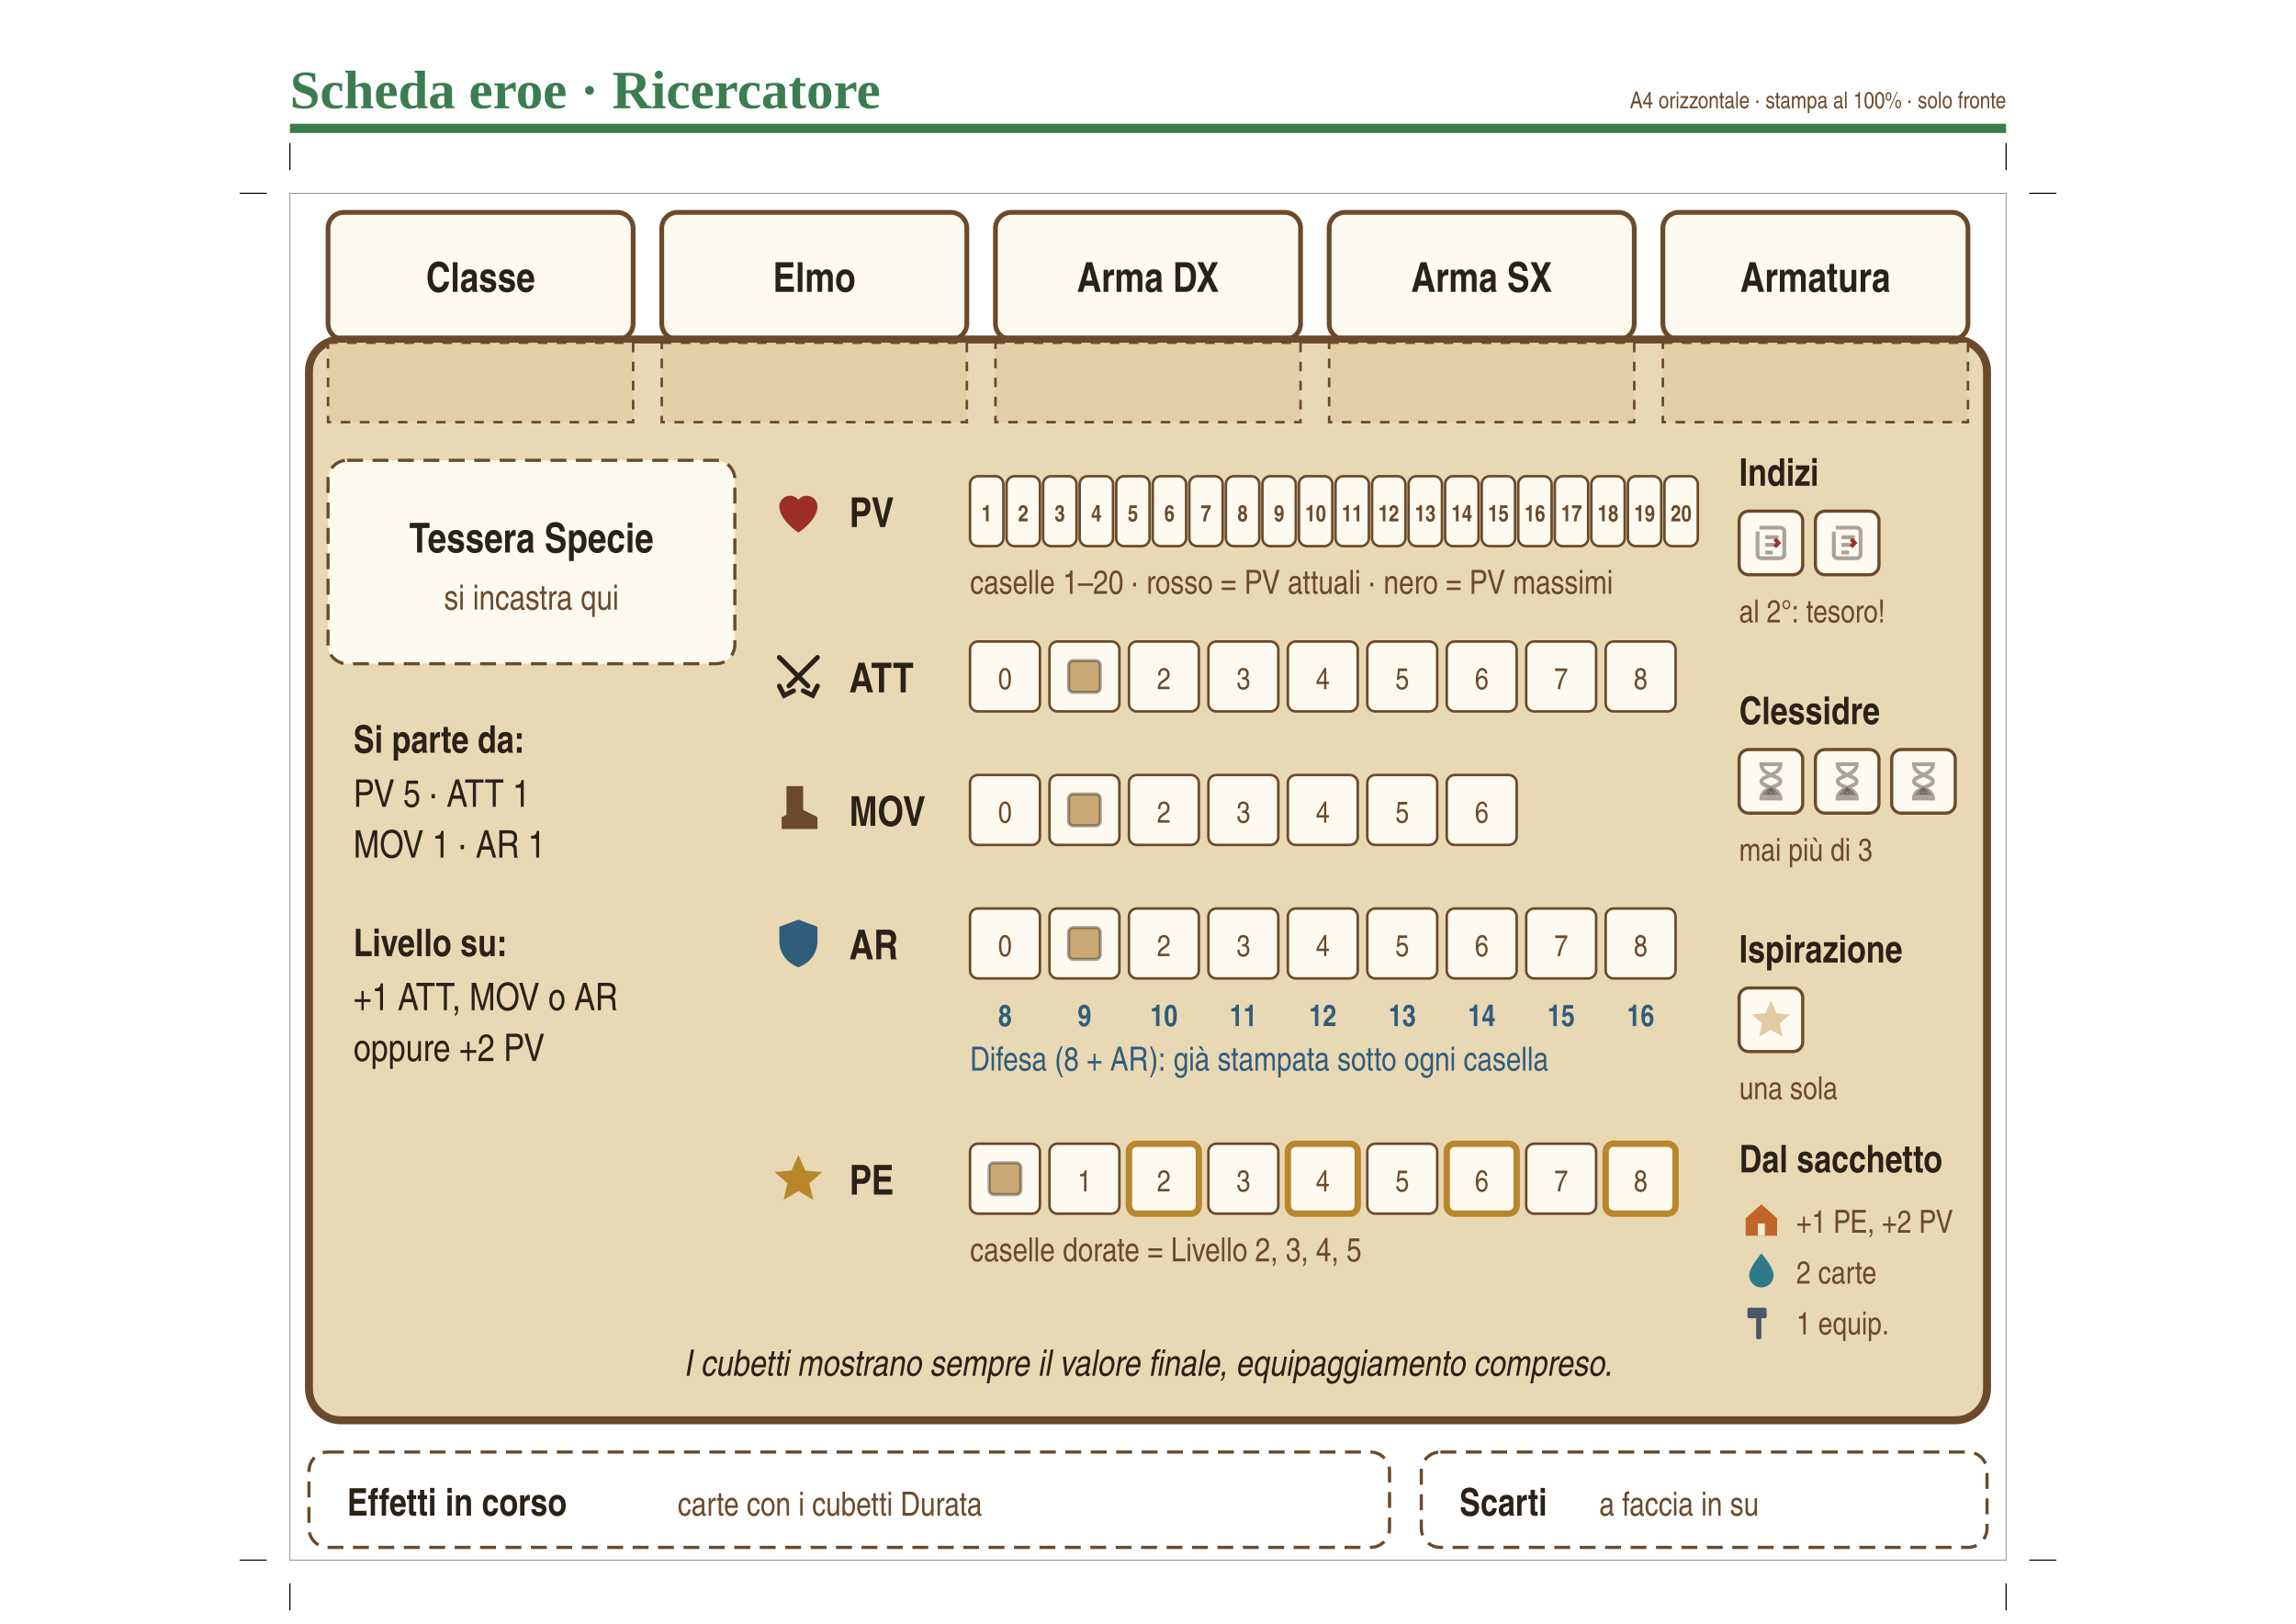
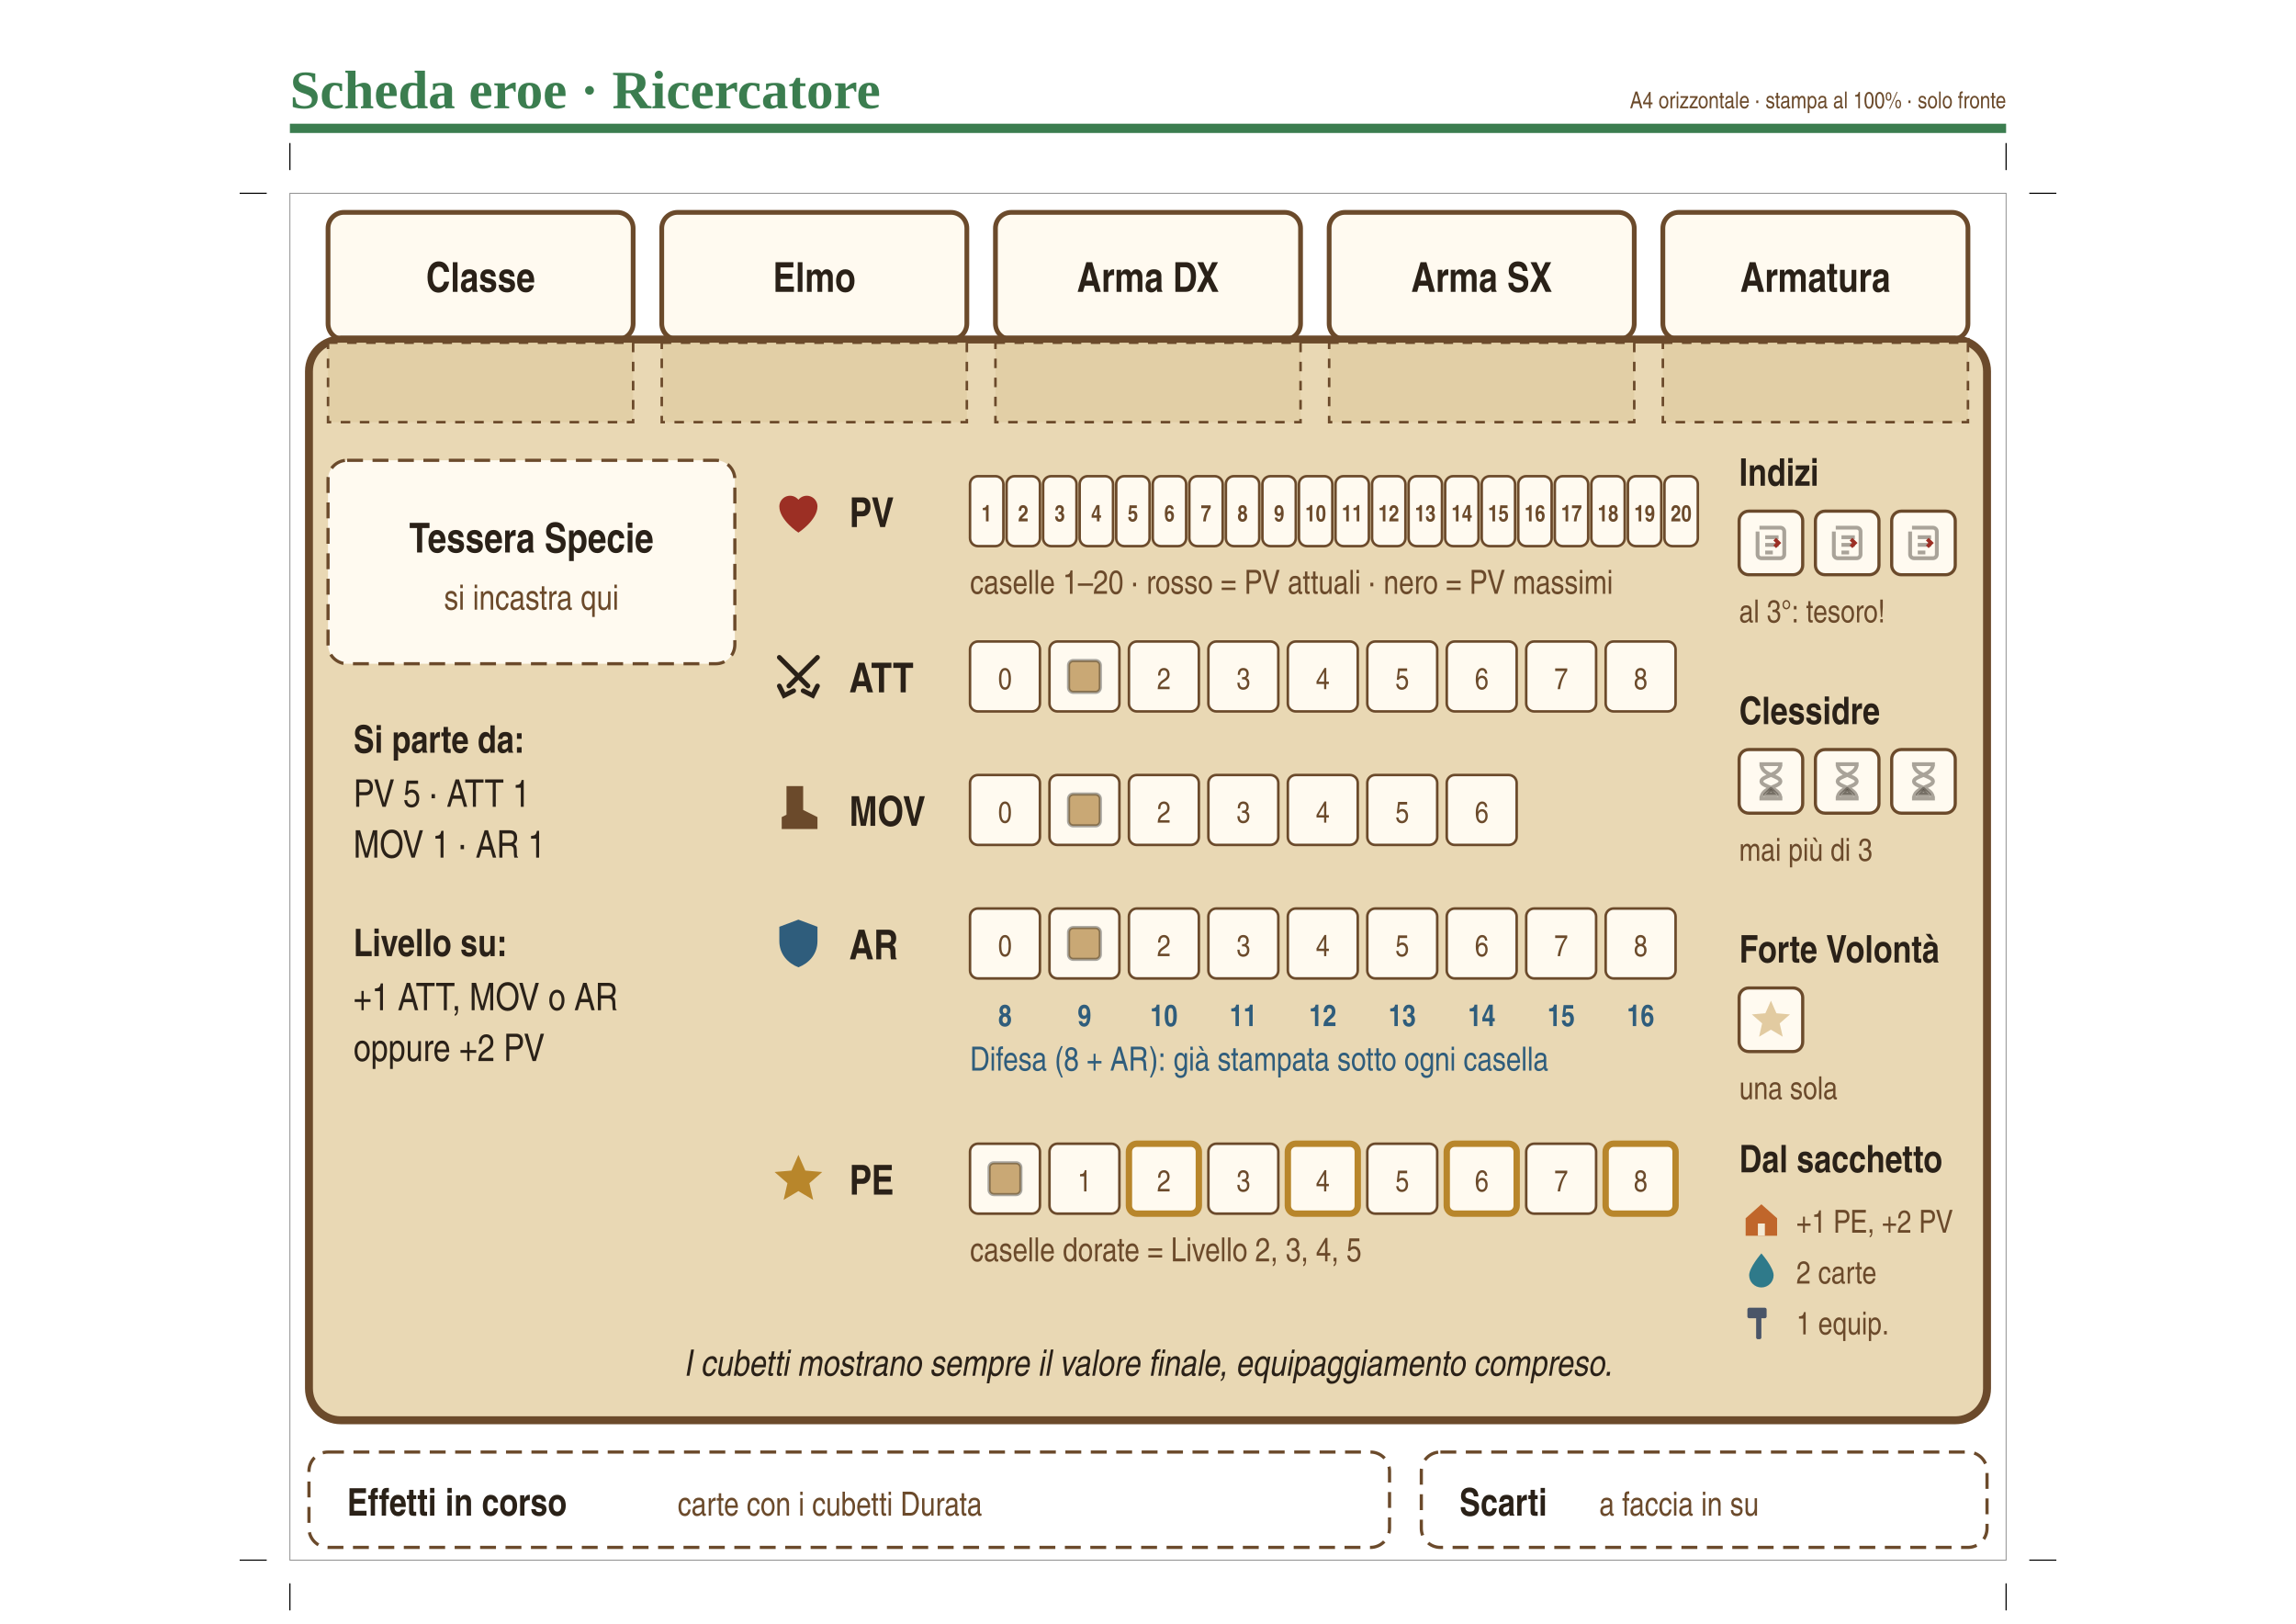
<svg xmlns="http://www.w3.org/2000/svg" width="297mm" height="210mm" viewBox="0 0 297 210" font-family="Liberation Sans Narrow">
  <text x="37.50" y="14.00" font-family="Liberation Serif" font-size="7.00" fill="#3b7d4f" text-anchor="start" font-weight="bold">Scheda eroe · Ricercatore</text>
  <text x="259.50" y="14.00" font-family="Liberation Sans Narrow" font-size="3.00" fill="#6b4a2b" text-anchor="end">A4 orizzontale · stampa al 100% · solo fronte</text>
  <rect x="37.5" y="16" width="222.0" height="1.2" fill="#3b7d4f" />
  <g id="scheda" font-family="Liberation Sans Narrow" transform="translate(37.500,25.0) scale(0.41111)">
    <rect x="12" y="6" width="96" height="40" rx="5" fill="#fffaf0" stroke="#6b4a2b" stroke-width="1.5" />
    <text x="60" y="31" text-anchor="middle" font-weight="bold" font-size="13" fill="#2a2118">Classe</text>
    <rect x="12" y="46" width="96" height="26" fill="none" stroke="#6b4a2b" stroke-dasharray="3 3" />
    <rect x="117" y="6" width="96" height="40" rx="5" fill="#fffaf0" stroke="#6b4a2b" stroke-width="1.5" />
    <text x="165" y="31" text-anchor="middle" font-weight="bold" font-size="13" fill="#2a2118">Elmo</text>
    <rect x="117" y="46" width="96" height="26" fill="none" stroke="#6b4a2b" stroke-dasharray="3 3" />
    <rect x="222" y="6" width="96" height="40" rx="5" fill="#fffaf0" stroke="#6b4a2b" stroke-width="1.5" />
    <text x="270" y="31" text-anchor="middle" font-weight="bold" font-size="13" fill="#2a2118">Arma DX</text>
    <rect x="222" y="46" width="96" height="26" fill="none" stroke="#6b4a2b" stroke-dasharray="3 3" />
    <rect x="327" y="6" width="96" height="40" rx="5" fill="#fffaf0" stroke="#6b4a2b" stroke-width="1.5" />
    <text x="375" y="31" text-anchor="middle" font-weight="bold" font-size="13" fill="#2a2118">Arma SX</text>
    <rect x="327" y="46" width="96" height="26" fill="none" stroke="#6b4a2b" stroke-dasharray="3 3" />
    <rect x="432" y="6" width="96" height="40" rx="5" fill="#fffaf0" stroke="#6b4a2b" stroke-width="1.5" />
    <text x="480" y="31" text-anchor="middle" font-weight="bold" font-size="13" fill="#2a2118">Armatura</text>
    <rect x="432" y="46" width="96" height="26" fill="none" stroke="#6b4a2b" stroke-dasharray="3 3" />
    <rect x="6" y="46" width="528" height="340" rx="10" fill="#e9d8b4" stroke="#6b4a2b" stroke-width="2.5" />
    <rect x="12" y="47" width="96" height="25" fill="#e2cfa6" stroke="#6b4a2b" stroke-width="0.8" stroke-dasharray="3 3" />
    <rect x="117" y="47" width="96" height="25" fill="#e2cfa6" stroke="#6b4a2b" stroke-width="0.8" stroke-dasharray="3 3" />
    <rect x="222" y="47" width="96" height="25" fill="#e2cfa6" stroke="#6b4a2b" stroke-width="0.8" stroke-dasharray="3 3" />
    <rect x="327" y="47" width="96" height="25" fill="#e2cfa6" stroke="#6b4a2b" stroke-width="0.8" stroke-dasharray="3 3" />
    <rect x="432" y="47" width="96" height="25" fill="#e2cfa6" stroke="#6b4a2b" stroke-width="0.8" stroke-dasharray="3 3" />
    <rect x="12" y="84" width="128" height="64" rx="6" fill="#fffaf0" stroke="#6b4a2b" stroke-dasharray="5 3" />
    <text x="76" y="113" text-anchor="middle" font-weight="bold" font-size="13" fill="#2a2118">Tessera Specie</text>
    <text x="76" y="131" text-anchor="middle" font-size="11" fill="#6b4a2b">si incastra qui</text>
    <text x="20" y="176" font-weight="bold" font-size="12" fill="#2a2118">Si parte da:</text>
    <text x="20" y="193" font-size="12" fill="#2a2118">PV 5 · ATT 1</text>
    <text x="20" y="209" font-size="12" fill="#2a2118">MOV 1 · AR 1</text>
    <text x="20" y="240" font-weight="bold" font-size="12" fill="#2a2118">Livello su:</text>
    <text x="20" y="257" font-size="12" fill="#2a2118">+1 ATT, MOV o AR</text>
    <text x="20" y="273" font-size="12" fill="#2a2118">oppure +2 PV</text>
    <g transform="translate(151.00,91.00) scale(0.75)">
      <path d="M12 21s-8-5.2-8-11a4.5 4.5 0 0 1 8-2.8A4.5 4.5 0 0 1 20 10c0 5.8-8 11-8 11z" fill="#9c2f24" />
    </g>
    <text x="176" y="105" font-weight="bold" font-size="13" fill="#2a2118">PV</text>
    <rect x="214.0" y="89" width="10.5" height="22" rx="2.5" fill="#fffaf0" stroke="#6b4a2b" stroke-width="0.8" />
    <text x="219.25" y="103.2" text-anchor="middle" font-size="7.2" font-weight="bold" fill="#6b4a2b">1</text>
    <rect x="225.5" y="89" width="10.5" height="22" rx="2.5" fill="#fffaf0" stroke="#6b4a2b" stroke-width="0.8" />
    <text x="230.75" y="103.2" text-anchor="middle" font-size="7.2" font-weight="bold" fill="#6b4a2b">2</text>
    <rect x="237.0" y="89" width="10.5" height="22" rx="2.5" fill="#fffaf0" stroke="#6b4a2b" stroke-width="0.8" />
    <text x="242.25" y="103.2" text-anchor="middle" font-size="7.2" font-weight="bold" fill="#6b4a2b">3</text>
    <rect x="248.5" y="89" width="10.5" height="22" rx="2.5" fill="#fffaf0" stroke="#6b4a2b" stroke-width="0.8" />
    <text x="253.75" y="103.2" text-anchor="middle" font-size="7.2" font-weight="bold" fill="#6b4a2b">4</text>
    <rect x="260.0" y="89" width="10.5" height="22" rx="2.5" fill="#fffaf0" stroke="#6b4a2b" stroke-width="0.8" />
    <text x="265.25" y="103.2" text-anchor="middle" font-size="7.2" font-weight="bold" fill="#6b4a2b">5</text>
    <rect x="271.5" y="89" width="10.5" height="22" rx="2.5" fill="#fffaf0" stroke="#6b4a2b" stroke-width="0.8" />
    <text x="276.75" y="103.2" text-anchor="middle" font-size="7.2" font-weight="bold" fill="#6b4a2b">6</text>
    <rect x="283.0" y="89" width="10.5" height="22" rx="2.5" fill="#fffaf0" stroke="#6b4a2b" stroke-width="0.8" />
    <text x="288.25" y="103.2" text-anchor="middle" font-size="7.2" font-weight="bold" fill="#6b4a2b">7</text>
    <rect x="294.5" y="89" width="10.5" height="22" rx="2.5" fill="#fffaf0" stroke="#6b4a2b" stroke-width="0.8" />
    <text x="299.75" y="103.2" text-anchor="middle" font-size="7.2" font-weight="bold" fill="#6b4a2b">8</text>
    <rect x="306.0" y="89" width="10.5" height="22" rx="2.5" fill="#fffaf0" stroke="#6b4a2b" stroke-width="0.8" />
    <text x="311.25" y="103.2" text-anchor="middle" font-size="7.2" font-weight="bold" fill="#6b4a2b">9</text>
    <rect x="317.5" y="89" width="10.5" height="22" rx="2.5" fill="#fffaf0" stroke="#6b4a2b" stroke-width="0.8" />
    <text x="322.75" y="103.2" text-anchor="middle" font-size="7.2" font-weight="bold" fill="#6b4a2b">10</text>
    <rect x="329.0" y="89" width="10.5" height="22" rx="2.5" fill="#fffaf0" stroke="#6b4a2b" stroke-width="0.8" />
    <text x="334.25" y="103.2" text-anchor="middle" font-size="7.2" font-weight="bold" fill="#6b4a2b">11</text>
    <rect x="340.5" y="89" width="10.5" height="22" rx="2.5" fill="#fffaf0" stroke="#6b4a2b" stroke-width="0.8" />
    <text x="345.75" y="103.2" text-anchor="middle" font-size="7.2" font-weight="bold" fill="#6b4a2b">12</text>
    <rect x="352.0" y="89" width="10.5" height="22" rx="2.5" fill="#fffaf0" stroke="#6b4a2b" stroke-width="0.8" />
    <text x="357.25" y="103.2" text-anchor="middle" font-size="7.2" font-weight="bold" fill="#6b4a2b">13</text>
    <rect x="363.5" y="89" width="10.5" height="22" rx="2.5" fill="#fffaf0" stroke="#6b4a2b" stroke-width="0.8" />
    <text x="368.75" y="103.2" text-anchor="middle" font-size="7.2" font-weight="bold" fill="#6b4a2b">14</text>
    <rect x="375.0" y="89" width="10.5" height="22" rx="2.5" fill="#fffaf0" stroke="#6b4a2b" stroke-width="0.8" />
    <text x="380.25" y="103.2" text-anchor="middle" font-size="7.2" font-weight="bold" fill="#6b4a2b">15</text>
    <rect x="386.5" y="89" width="10.5" height="22" rx="2.5" fill="#fffaf0" stroke="#6b4a2b" stroke-width="0.8" />
    <text x="391.75" y="103.2" text-anchor="middle" font-size="7.2" font-weight="bold" fill="#6b4a2b">16</text>
    <rect x="398.0" y="89" width="10.5" height="22" rx="2.5" fill="#fffaf0" stroke="#6b4a2b" stroke-width="0.8" />
    <text x="403.25" y="103.2" text-anchor="middle" font-size="7.2" font-weight="bold" fill="#6b4a2b">17</text>
    <rect x="409.5" y="89" width="10.5" height="22" rx="2.5" fill="#fffaf0" stroke="#6b4a2b" stroke-width="0.8" />
    <text x="414.75" y="103.2" text-anchor="middle" font-size="7.2" font-weight="bold" fill="#6b4a2b">18</text>
    <rect x="421.0" y="89" width="10.5" height="22" rx="2.5" fill="#fffaf0" stroke="#6b4a2b" stroke-width="0.8" />
    <text x="426.25" y="103.2" text-anchor="middle" font-size="7.2" font-weight="bold" fill="#6b4a2b">19</text>
    <rect x="432.5" y="89" width="10.5" height="22" rx="2.5" fill="#fffaf0" stroke="#6b4a2b" stroke-width="0.8" />
    <text x="437.75" y="103.2" text-anchor="middle" font-size="7.2" font-weight="bold" fill="#6b4a2b">20</text>
    <text x="214" y="126" font-size="10.5" fill="#6b4a2b">caselle 1–20 · rosso = PV attuali · nero = PV massimi</text>
    <g transform="translate(151.00,143.00) scale(0.75)" fill="none" stroke="#2a2118" stroke-width="2" stroke-linecap="round">
      <path d="M4 4l12 12M20 4L8 16M14 18l4 2 2-4M10 18l-4 2-2-4" />
    </g>
    <text x="176" y="157" font-weight="bold" font-size="13" fill="#2a2118">ATT</text>
    <rect x="214" y="141" width="22" height="22" rx="2.5" fill="#fffaf0" stroke="#6b4a2b" stroke-width="0.8" />
    <text x="225.0" y="156" text-anchor="middle" font-size="9.5" fill="#6b4a2b">0</text>
    <rect x="239" y="141" width="22" height="22" rx="2.5" fill="#fffaf0" stroke="#6b4a2b" stroke-width="0.8" />
    <text x="250.0" y="156" text-anchor="middle" font-size="9.5" fill="#6b4a2b">1</text>
    <rect x="264" y="141" width="22" height="22" rx="2.5" fill="#fffaf0" stroke="#6b4a2b" stroke-width="0.8" />
    <text x="275.0" y="156" text-anchor="middle" font-size="9.5" fill="#6b4a2b">2</text>
    <rect x="289" y="141" width="22" height="22" rx="2.5" fill="#fffaf0" stroke="#6b4a2b" stroke-width="0.8" />
    <text x="300.0" y="156" text-anchor="middle" font-size="9.5" fill="#6b4a2b">3</text>
    <rect x="314" y="141" width="22" height="22" rx="2.5" fill="#fffaf0" stroke="#6b4a2b" stroke-width="0.8" />
    <text x="325.0" y="156" text-anchor="middle" font-size="9.5" fill="#6b4a2b">4</text>
    <rect x="339" y="141" width="22" height="22" rx="2.5" fill="#fffaf0" stroke="#6b4a2b" stroke-width="0.8" />
    <text x="350.0" y="156" text-anchor="middle" font-size="9.5" fill="#6b4a2b">5</text>
    <rect x="364" y="141" width="22" height="22" rx="2.5" fill="#fffaf0" stroke="#6b4a2b" stroke-width="0.8" />
    <text x="375.0" y="156" text-anchor="middle" font-size="9.5" fill="#6b4a2b">6</text>
    <rect x="389" y="141" width="22" height="22" rx="2.5" fill="#fffaf0" stroke="#6b4a2b" stroke-width="0.8" />
    <text x="400.0" y="156" text-anchor="middle" font-size="9.5" fill="#6b4a2b">7</text>
    <rect x="414" y="141" width="22" height="22" rx="2.5" fill="#fffaf0" stroke="#6b4a2b" stroke-width="0.8" />
    <text x="425.0" y="156" text-anchor="middle" font-size="9.5" fill="#6b4a2b">8</text>
    <rect x="245.0" y="147" width="10" height="10" rx="1.5" fill="#c9a875" stroke="#00000055" />
    <g transform="translate(151.00,185.00) scale(0.75)">
      <path d="M7 2h7v10l6 3v5H5v-5l2-1z" fill="#6b4a2b" />
    </g>
    <text x="176" y="199" font-weight="bold" font-size="13" fill="#2a2118">MOV</text>
    <rect x="214" y="183" width="22" height="22" rx="2.5" fill="#fffaf0" stroke="#6b4a2b" stroke-width="0.8" />
    <text x="225.0" y="198" text-anchor="middle" font-size="9.5" fill="#6b4a2b">0</text>
    <rect x="239" y="183" width="22" height="22" rx="2.5" fill="#fffaf0" stroke="#6b4a2b" stroke-width="0.8" />
    <text x="250.0" y="198" text-anchor="middle" font-size="9.5" fill="#6b4a2b">1</text>
    <rect x="264" y="183" width="22" height="22" rx="2.5" fill="#fffaf0" stroke="#6b4a2b" stroke-width="0.8" />
    <text x="275.0" y="198" text-anchor="middle" font-size="9.5" fill="#6b4a2b">2</text>
    <rect x="289" y="183" width="22" height="22" rx="2.5" fill="#fffaf0" stroke="#6b4a2b" stroke-width="0.8" />
    <text x="300.0" y="198" text-anchor="middle" font-size="9.5" fill="#6b4a2b">3</text>
    <rect x="314" y="183" width="22" height="22" rx="2.5" fill="#fffaf0" stroke="#6b4a2b" stroke-width="0.8" />
    <text x="325.0" y="198" text-anchor="middle" font-size="9.5" fill="#6b4a2b">4</text>
    <rect x="339" y="183" width="22" height="22" rx="2.5" fill="#fffaf0" stroke="#6b4a2b" stroke-width="0.8" />
    <text x="350.0" y="198" text-anchor="middle" font-size="9.5" fill="#6b4a2b">5</text>
    <rect x="364" y="183" width="22" height="22" rx="2.5" fill="#fffaf0" stroke="#6b4a2b" stroke-width="0.8" />
    <text x="375.0" y="198" text-anchor="middle" font-size="9.5" fill="#6b4a2b">6</text>
    <rect x="245.0" y="189" width="10" height="10" rx="1.5" fill="#c9a875" stroke="#00000055" />
    <g transform="translate(151.00,227.00) scale(0.75)">
      <path d="M12 2l8 3v6c0 5.5-3.6 9.3-8 11-4.4-1.7-8-5.5-8-11V5z" fill="#2f5d7c" />
    </g>
    <text x="176" y="241" font-weight="bold" font-size="13" fill="#2a2118">AR</text>
    <rect x="214" y="225" width="22" height="22" rx="2.5" fill="#fffaf0" stroke="#6b4a2b" stroke-width="0.8" />
    <text x="225.0" y="240" text-anchor="middle" font-size="9.5" fill="#6b4a2b">0</text>
    <rect x="239" y="225" width="22" height="22" rx="2.5" fill="#fffaf0" stroke="#6b4a2b" stroke-width="0.8" />
    <text x="250.0" y="240" text-anchor="middle" font-size="9.5" fill="#6b4a2b">1</text>
    <rect x="264" y="225" width="22" height="22" rx="2.5" fill="#fffaf0" stroke="#6b4a2b" stroke-width="0.8" />
    <text x="275.0" y="240" text-anchor="middle" font-size="9.5" fill="#6b4a2b">2</text>
    <rect x="289" y="225" width="22" height="22" rx="2.5" fill="#fffaf0" stroke="#6b4a2b" stroke-width="0.8" />
    <text x="300.0" y="240" text-anchor="middle" font-size="9.5" fill="#6b4a2b">3</text>
    <rect x="314" y="225" width="22" height="22" rx="2.5" fill="#fffaf0" stroke="#6b4a2b" stroke-width="0.8" />
    <text x="325.0" y="240" text-anchor="middle" font-size="9.5" fill="#6b4a2b">4</text>
    <rect x="339" y="225" width="22" height="22" rx="2.5" fill="#fffaf0" stroke="#6b4a2b" stroke-width="0.8" />
    <text x="350.0" y="240" text-anchor="middle" font-size="9.5" fill="#6b4a2b">5</text>
    <rect x="364" y="225" width="22" height="22" rx="2.5" fill="#fffaf0" stroke="#6b4a2b" stroke-width="0.8" />
    <text x="375.0" y="240" text-anchor="middle" font-size="9.5" fill="#6b4a2b">6</text>
    <rect x="389" y="225" width="22" height="22" rx="2.5" fill="#fffaf0" stroke="#6b4a2b" stroke-width="0.8" />
    <text x="400.0" y="240" text-anchor="middle" font-size="9.5" fill="#6b4a2b">7</text>
    <rect x="414" y="225" width="22" height="22" rx="2.5" fill="#fffaf0" stroke="#6b4a2b" stroke-width="0.8" />
    <text x="425.0" y="240" text-anchor="middle" font-size="9.5" fill="#6b4a2b">8</text>
    <rect x="245.0" y="231" width="10" height="10" rx="1.5" fill="#c9a875" stroke="#00000055" />
    <text x="225" y="262" text-anchor="middle" font-size="9.5" font-weight="bold" fill="#2f5d7c">8</text>
    <text x="250" y="262" text-anchor="middle" font-size="9.5" font-weight="bold" fill="#2f5d7c">9</text>
    <text x="275" y="262" text-anchor="middle" font-size="9.5" font-weight="bold" fill="#2f5d7c">10</text>
    <text x="300" y="262" text-anchor="middle" font-size="9.5" font-weight="bold" fill="#2f5d7c">11</text>
    <text x="325" y="262" text-anchor="middle" font-size="9.5" font-weight="bold" fill="#2f5d7c">12</text>
    <text x="350" y="262" text-anchor="middle" font-size="9.5" font-weight="bold" fill="#2f5d7c">13</text>
    <text x="375" y="262" text-anchor="middle" font-size="9.5" font-weight="bold" fill="#2f5d7c">14</text>
    <text x="400" y="262" text-anchor="middle" font-size="9.5" font-weight="bold" fill="#2f5d7c">15</text>
    <text x="425" y="262" text-anchor="middle" font-size="9.5" font-weight="bold" fill="#2f5d7c">16</text>
    <text x="214" y="276" font-size="10.5" fill="#2f5d7c">Difesa (8 + AR): già stampata sotto ogni casella</text>
    <g transform="translate(151.00,301.00) scale(0.75)">
      <path d="M12 2l2.9 6.6 7.1.6-5.4 4.7 1.6 7L12 17.2 5.8 20.9l1.6-7L2 9.2l7.1-.6z" fill="#b8862b" />
    </g>
    <text x="176" y="315" font-weight="bold" font-size="13" fill="#2a2118">PE</text>
    <rect x="214" y="299" width="22" height="22" rx="2.5" fill="#fffaf0" stroke="#6b4a2b" stroke-width="0.8" />
    <text x="225.0" y="314" text-anchor="middle" font-size="9.5" fill="#6b4a2b">0</text>
    <rect x="239" y="299" width="22" height="22" rx="2.5" fill="#fffaf0" stroke="#6b4a2b" stroke-width="0.8" />
    <text x="250.0" y="314" text-anchor="middle" font-size="9.5" fill="#6b4a2b">1</text>
    <rect x="264" y="299" width="22" height="22" rx="2.5" fill="#fffaf0" stroke="#b8862b" stroke-width="2" />
    <text x="275.0" y="314" text-anchor="middle" font-size="9.5" fill="#6b4a2b">2</text>
    <rect x="289" y="299" width="22" height="22" rx="2.5" fill="#fffaf0" stroke="#6b4a2b" stroke-width="0.8" />
    <text x="300.0" y="314" text-anchor="middle" font-size="9.5" fill="#6b4a2b">3</text>
    <rect x="314" y="299" width="22" height="22" rx="2.5" fill="#fffaf0" stroke="#b8862b" stroke-width="2" />
    <text x="325.0" y="314" text-anchor="middle" font-size="9.5" fill="#6b4a2b">4</text>
    <rect x="339" y="299" width="22" height="22" rx="2.5" fill="#fffaf0" stroke="#6b4a2b" stroke-width="0.8" />
    <text x="350.0" y="314" text-anchor="middle" font-size="9.5" fill="#6b4a2b">5</text>
    <rect x="364" y="299" width="22" height="22" rx="2.5" fill="#fffaf0" stroke="#b8862b" stroke-width="2" />
    <text x="375.0" y="314" text-anchor="middle" font-size="9.5" fill="#6b4a2b">6</text>
    <rect x="389" y="299" width="22" height="22" rx="2.5" fill="#fffaf0" stroke="#6b4a2b" stroke-width="0.8" />
    <text x="400.0" y="314" text-anchor="middle" font-size="9.5" fill="#6b4a2b">7</text>
    <rect x="414" y="299" width="22" height="22" rx="2.5" fill="#fffaf0" stroke="#b8862b" stroke-width="2" />
    <text x="425.0" y="314" text-anchor="middle" font-size="9.5" fill="#6b4a2b">8</text>
    <rect x="220.0" y="305" width="10" height="10" rx="1.5" fill="#c9a875" stroke="#00000055" />
    <text x="214" y="336" font-size="10.5" fill="#6b4a2b">caselle dorate = Livello 2, 3, 4, 5</text>
    <text x="456" y="92" font-weight="bold" font-size="12" fill="#2a2118">Indizi</text>
    <rect x="456" y="100" width="20" height="20" rx="3" fill="#fffaf0" stroke="#6b4a2b" />
    <g transform="translate(458.80,102.80) scale(0.6)" fill="none" stroke="#2a211866" stroke-width="2">
      <path d="M6 4h11a2 2 0 0 1 2 2v12a2 2 0 0 1-2 2H7a2 2 0 0 1-2-2V6" />
      <path d="M9 9h7M9 13h7M9 17h4" />
      <path d="M14 10l2 2-2 2" stroke="#9c2f24" />
    </g>
    <rect x="480" y="100" width="20" height="20" rx="3" fill="#fffaf0" stroke="#6b4a2b" />
    <g transform="translate(482.80,102.80) scale(0.6)" fill="none" stroke="#2a211866" stroke-width="2">
      <path d="M6 4h11a2 2 0 0 1 2 2v12a2 2 0 0 1-2 2H7a2 2 0 0 1-2-2V6" />
      <path d="M9 9h7M9 13h7M9 17h4" />
      <path d="M14 10l2 2-2 2" stroke="#9c2f24" />
    </g>
-     <text x="456" y="135" font-size="10" fill="#6b4a2b">al 2°: tesoro!</text>
+     <rect x="504" y="100" width="20" height="20" rx="3" fill="#fffaf0" stroke="#6b4a2b" />
+     <g transform="translate(506.80,102.80) scale(0.6)" fill="none" stroke="#2a211866" stroke-width="2">
+       <path d="M6 4h11a2 2 0 0 1 2 2v12a2 2 0 0 1-2 2H7a2 2 0 0 1-2-2V6" />
+       <path d="M9 9h7M9 13h7M9 17h4" />
+       <path d="M14 10l2 2-2 2" stroke="#9c2f24" />
+     </g>
+     <text x="456" y="135" font-size="10" fill="#6b4a2b">al 3°: tesoro!</text>
    <text x="456" y="167" font-weight="bold" font-size="12" fill="#2a2118">Clessidre</text>
    <rect x="456" y="175" width="20" height="20" rx="3" fill="#fffaf0" stroke="#6b4a2b" />
    <g transform="translate(458.80,177.80) scale(0.6)" fill="none" stroke="#2a211866" stroke-width="2" stroke-linejoin="round">
      <path d="M6 3h12M6 21h12M7 3c0 6 10 6 10 9s-10 3-10 9M17 3c0 6-10 6-10 9s10 3 10 9" />
      <path d="M9 19h6l-3-3z" fill="#2a211866" />
    </g>
    <rect x="480" y="175" width="20" height="20" rx="3" fill="#fffaf0" stroke="#6b4a2b" />
    <g transform="translate(482.80,177.80) scale(0.6)" fill="none" stroke="#2a211866" stroke-width="2" stroke-linejoin="round">
      <path d="M6 3h12M6 21h12M7 3c0 6 10 6 10 9s-10 3-10 9M17 3c0 6-10 6-10 9s10 3 10 9" />
      <path d="M9 19h6l-3-3z" fill="#2a211866" />
    </g>
    <rect x="504" y="175" width="20" height="20" rx="3" fill="#fffaf0" stroke="#6b4a2b" />
    <g transform="translate(506.80,177.80) scale(0.6)" fill="none" stroke="#2a211866" stroke-width="2" stroke-linejoin="round">
      <path d="M6 3h12M6 21h12M7 3c0 6 10 6 10 9s-10 3-10 9M17 3c0 6-10 6-10 9s10 3 10 9" />
      <path d="M9 19h6l-3-3z" fill="#2a211866" />
    </g>
    <text x="456" y="210" font-size="10" fill="#6b4a2b">mai più di 3</text>
-     <text x="456" y="242" font-weight="bold" font-size="12" fill="#2a2118">Ispirazione</text>
+     <text x="456" y="242" font-weight="bold" font-size="12" fill="#2a2118">Forte Volontà</text>
    <rect x="456" y="250" width="20" height="20" rx="3" fill="#fffaf0" stroke="#6b4a2b" />
    <g transform="translate(458.80,252.80) scale(0.6)">
      <path d="M12 2l2.9 6.6 7.1.6-5.4 4.7 1.6 7L12 17.2 5.8 20.9l1.6-7L2 9.2l7.1-.6z" fill="#b8862b66" />
    </g>
    <text x="456" y="285" font-size="10" fill="#6b4a2b">una sola</text>
    <text x="456" y="308" font-weight="bold" font-size="12" fill="#2a2118">Dal sacchetto</text>
    <g transform="translate(456.40,316.40) scale(0.55)">
      <path d="M3 11l9-8 9 8v10H3z" fill="#c0662b" />
      <rect x="10" y="14" width="4" height="7" fill="#f4ead5" />
    </g>
    <text x="474" y="327" font-size="10" fill="#6b4a2b">+1 PE, +2 PV</text>
    <g transform="translate(456.40,332.40) scale(0.55)">
      <path d="M12 2s7 8 7 12.5A7 7 0 0 1 5 14.5C5 10 12 2 12 2z" fill="#2f7a8a" />
    </g>
    <text x="474" y="343" font-size="10" fill="#6b4a2b">2 carte</text>
    <g transform="translate(456.40,348.40) scale(0.55)">
      <rect x="4" y="4" width="11" height="6" rx="1" fill="#4a5568" />
      <rect x="9" y="9" width="3" height="13" rx="1" fill="#4a5568" />
    </g>
    <text x="474" y="359" font-size="10" fill="#6b4a2b">1 equip.</text>
    <text x="270" y="372" text-anchor="middle" font-size="11.5" font-style="italic" fill="#2a2118">I cubetti mostrano sempre il valore finale, equipaggiamento compreso.</text>
    <rect x="6" y="396" width="340" height="30" rx="6" fill="none" stroke="#6b4a2b" stroke-dasharray="5 3" />
    <text x="18" y="416" font-weight="bold" font-size="12" fill="#2a2118">Effetti in corso</text>
    <text x="122" y="416" font-size="10.5" fill="#6b4a2b">carte con i cubetti Durata</text>
    <rect x="356" y="396" width="178" height="30" rx="6" fill="none" stroke="#6b4a2b" stroke-dasharray="5 3" />
    <text x="368" y="416" font-weight="bold" font-size="12" fill="#2a2118">Scarti</text>
    <text x="412" y="416" font-size="10.5" fill="#6b4a2b">a faccia in su</text>
  </g>
  <rect x="37.5" y="25.0" width="222.0" height="176.78" fill="none" stroke="#222222" stroke-width="0.12" opacity="0.5" />
  <g id="crop-marks">
    <line x1="37.50" y1="18.50" x2="37.50" y2="22.00" stroke="#000" stroke-width="0.15" />
    <line x1="37.50" y1="204.78" x2="37.50" y2="208.28" stroke="#000" stroke-width="0.15" />
    <line x1="259.50" y1="18.50" x2="259.50" y2="22.00" stroke="#000" stroke-width="0.15" />
    <line x1="259.50" y1="204.78" x2="259.50" y2="208.28" stroke="#000" stroke-width="0.15" />
    <line x1="31.00" y1="25.00" x2="34.50" y2="25.00" stroke="#000" stroke-width="0.15" />
    <line x1="262.50" y1="25.00" x2="266.00" y2="25.00" stroke="#000" stroke-width="0.15" />
    <line x1="31.00" y1="201.78" x2="34.50" y2="201.78" stroke="#000" stroke-width="0.15" />
    <line x1="262.50" y1="201.78" x2="266.00" y2="201.78" stroke="#000" stroke-width="0.15" />
  </g>
</svg>
